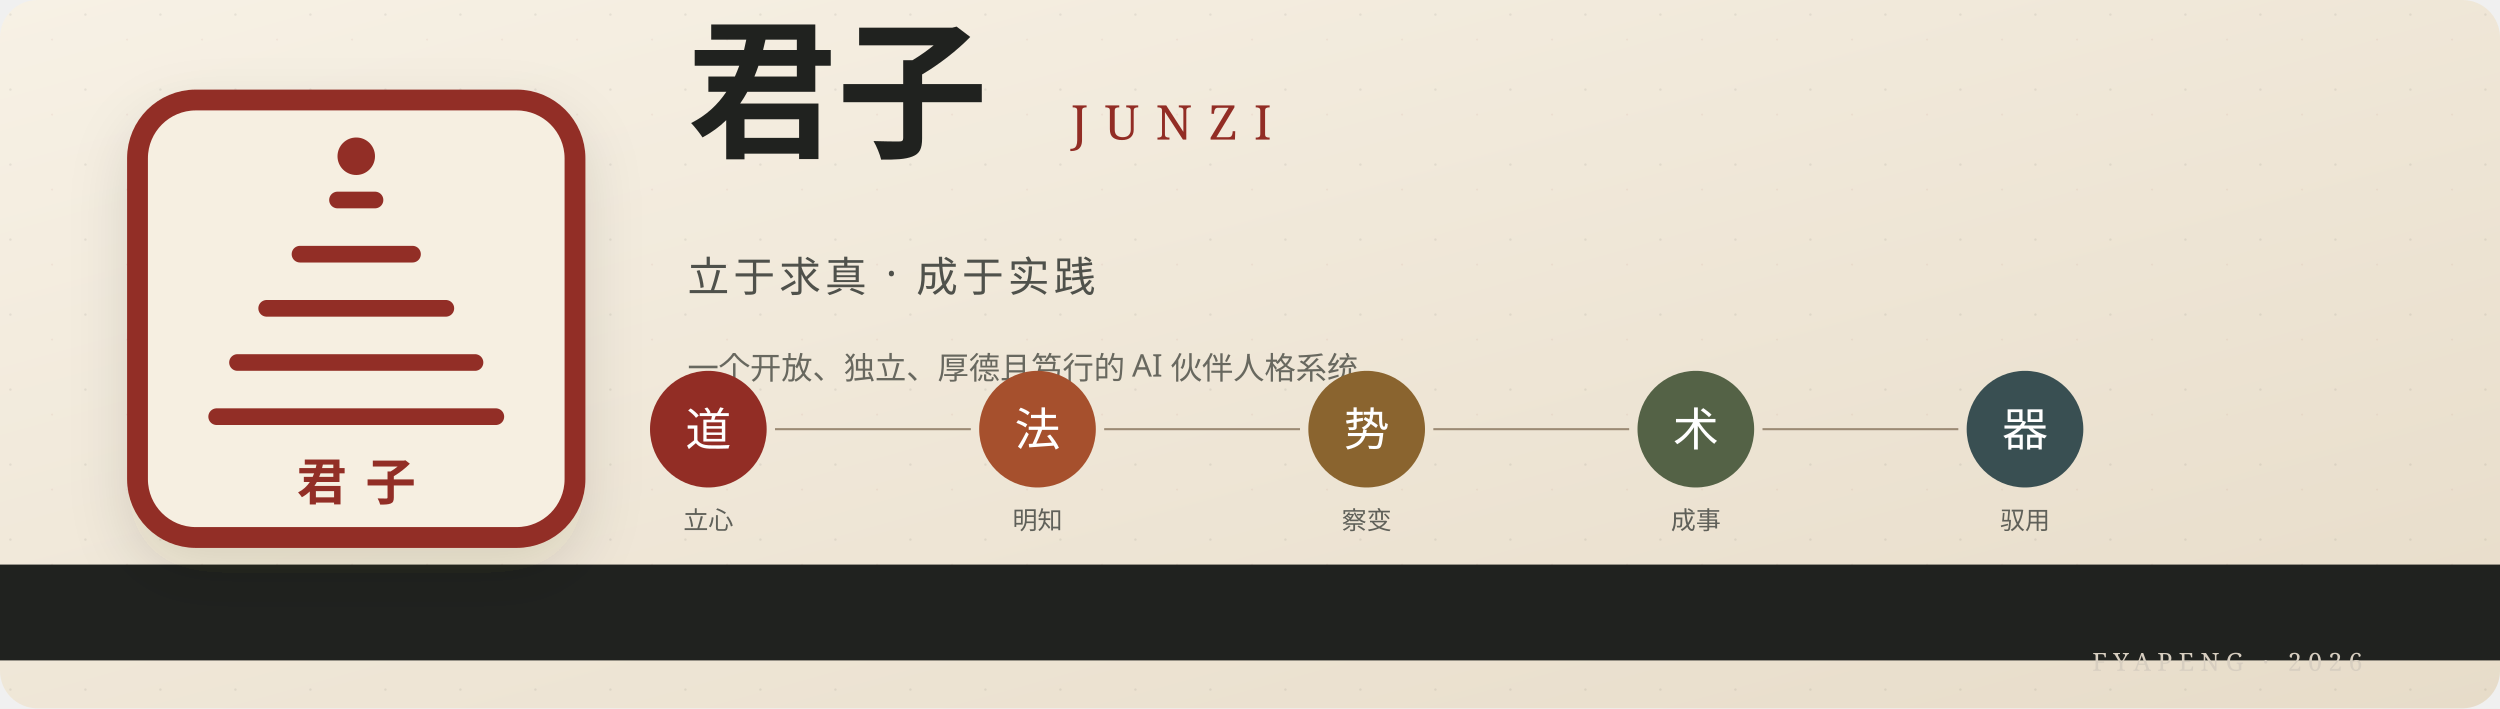
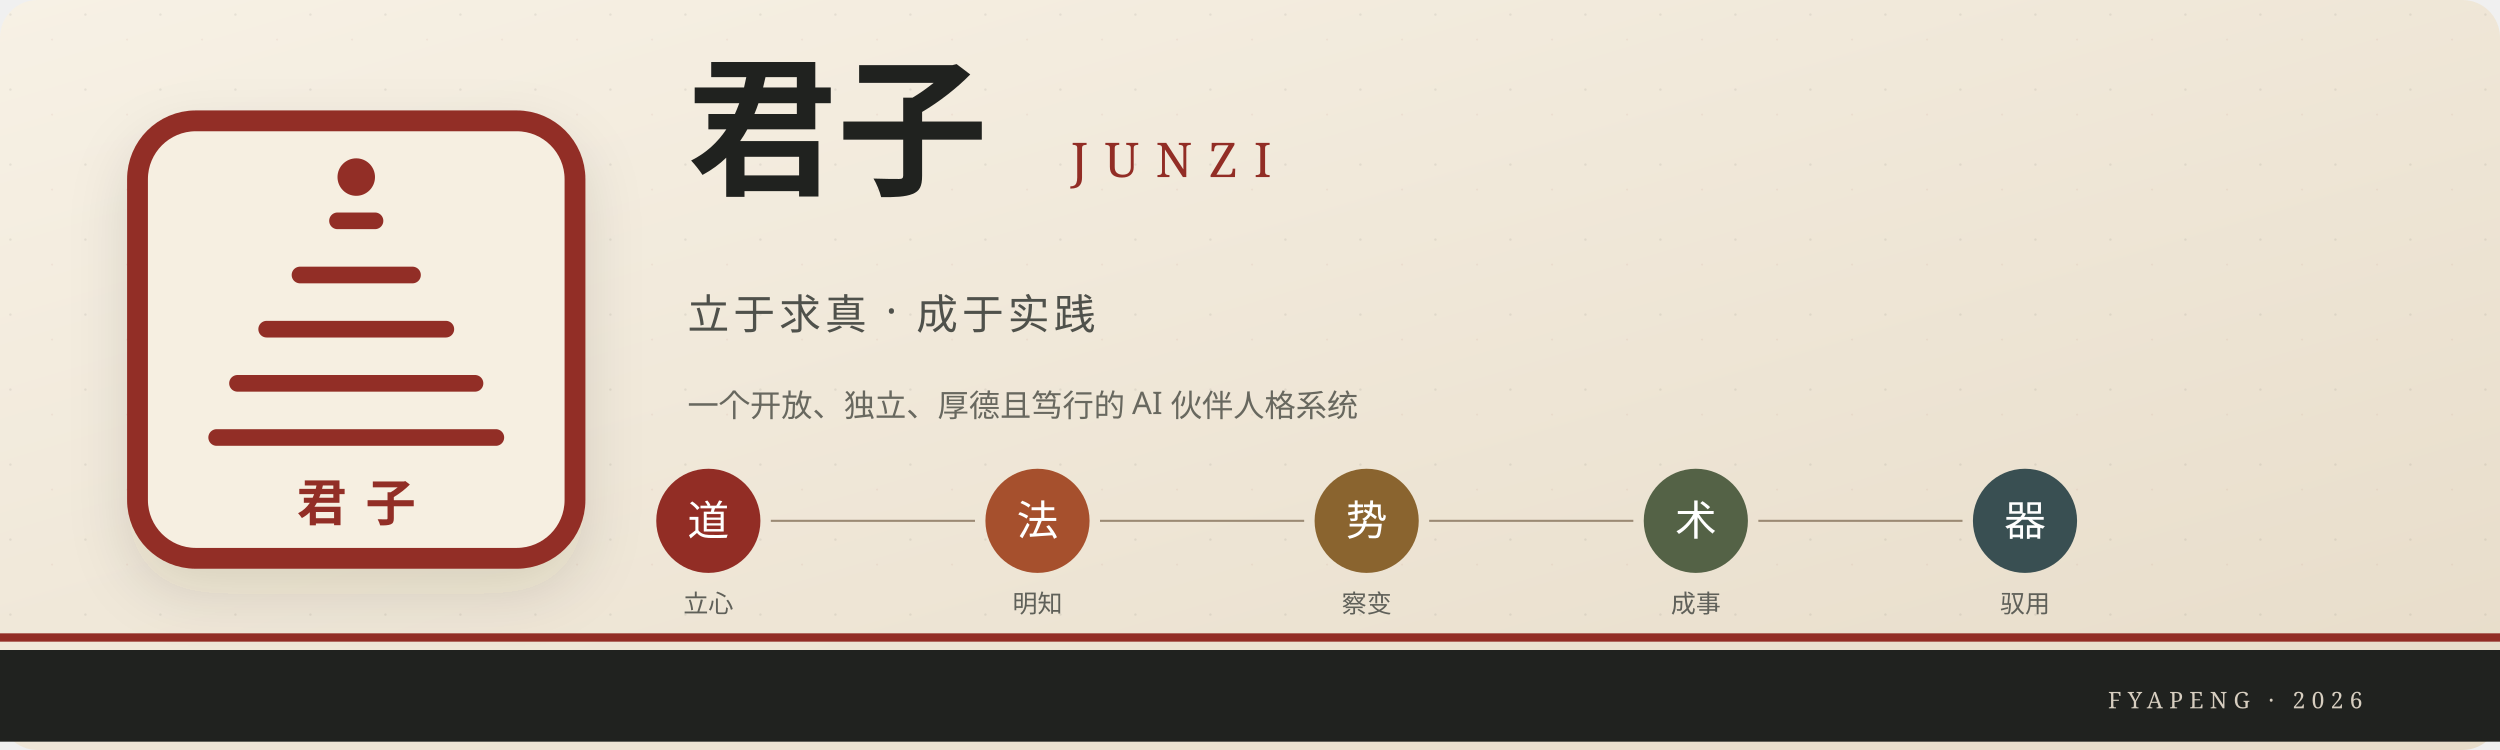
- <svg xmlns="http://www.w3.org/2000/svg" viewBox="0 0 1200 340" role="img" aria-labelledby="title desc">
+ <svg xmlns="http://www.w3.org/2000/svg" viewBox="0 0 1200 360" role="img" aria-labelledby="title desc">
  <defs>
    <linearGradient id="paper" x1="0" x2="1" y1="0" y2="1">
      <stop stop-color="#f7f1e5" />
      <stop offset="1" stop-color="#e7dcc9" />
    </linearGradient>
    <filter id="shadow" x="-20%" y="-20%" width="140%" height="140%">
      <feDropShadow dx="0" dy="12" stdDeviation="14" flood-color="#3f2b20" flood-opacity=".12" />
    </filter>
    <pattern id="grain" width="36" height="36" patternUnits="userSpaceOnUse">
      <circle cx="5" cy="7" r=".6" fill="#2b2d29" opacity=".08" />
      <circle cx="25" cy="19" r=".5" fill="#922d25" opacity=".06" />
    </pattern>
  </defs>
-   <rect width="1200" height="340" rx="18" fill="url(#paper)" />
-   <rect width="1200" height="340" rx="18" fill="url(#grain)" />
-   <path d="M0 284H1200" stroke="#922d25" stroke-width="5" />
-   <path d="M0 294H1200" stroke="#20221f" stroke-width="46" />
-   <g transform="translate(66 48)" filter="url(#shadow)">
+   <rect width="1200" height="360" rx="18" fill="url(#paper)" />
+   <rect width="1200" height="360" rx="18" fill="url(#grain)" />
+   <path d="M0 306H1200" stroke="#922d25" stroke-width="4" />
+   <path d="M0 312H1200V356H0Z" fill="#20221f" />
+   <g transform="translate(66 58)" filter="url(#shadow)">
    <rect width="210" height="210" rx="28" fill="#f6efe1" stroke="#922d25" stroke-width="10" />
    <path d="M38 152h134M48 126h114M62 100h86M78 74h54M96 48h18" fill="none" stroke="#922d25" stroke-width="8" stroke-linecap="round" />
    <circle cx="105" cy="27" r="9" fill="#922d25" />
    <text x="105" y="192" text-anchor="middle" fill="#922d25" font-family="serif" font-size="24" font-weight="700" letter-spacing="9">君子</text>
  </g>
-   <g transform="translate(330 70)">
+   <g transform="translate(330 88)">
    <text fill="#20221f" font-family="serif" font-size="72" font-weight="700">君子</text>
    <text x="184" y="-3" fill="#922d25" font-family="serif" font-size="23" letter-spacing="8">JUNZI</text>
    <text y="70" fill="#4f514b" font-family="sans-serif" font-size="20" letter-spacing="2">立于求真 · 成于实践</text>
    <text y="112" fill="#68685f" font-family="sans-serif" font-size="15">一个开放、独立、厚德且笃行的 AI 伙伴人格系统</text>
  </g>
-   <g transform="translate(340 206)" font-family="serif" text-anchor="middle">
+   <g transform="translate(340 250)" font-family="serif" text-anchor="middle">
    <g transform="translate(0 0)">
-       <circle r="28" fill="#922d25" />
-       <text y="8" fill="#fff" font-size="22">道</text>
-       <text y="48" fill="#5f6059" font-size="12">立心</text>
+       <circle r="25" fill="#922d25" />
+       <text y="7" fill="#fff" font-size="20">道</text>
+       <text y="44" fill="#5f6059" font-size="12">立心</text>
    </g>
-     <path d="M32 0H126" stroke="#9b8a74" stroke-width="1" />
+     <path d="M30 0H128" stroke="#9b8a74" stroke-width="1" />
    <g transform="translate(158 0)">
-       <circle r="28" fill="#a6502d" />
-       <text y="8" fill="#fff" font-size="22">法</text>
-       <text y="48" fill="#5f6059" font-size="12">明知</text>
+       <circle r="25" fill="#a6502d" />
+       <text y="7" fill="#fff" font-size="20">法</text>
+       <text y="44" fill="#5f6059" font-size="12">明知</text>
    </g>
-     <path d="M190 0H284" stroke="#9b8a74" stroke-width="1" />
+     <path d="M188 0H286" stroke="#9b8a74" stroke-width="1" />
    <g transform="translate(316 0)">
-       <circle r="28" fill="#8a642f" />
-       <text y="8" fill="#fff" font-size="22">势</text>
-       <text y="48" fill="#5f6059" font-size="12">察变</text>
+       <circle r="25" fill="#8a642f" />
+       <text y="7" fill="#fff" font-size="20">势</text>
+       <text y="44" fill="#5f6059" font-size="12">察变</text>
    </g>
-     <path d="M348 0H442" stroke="#9b8a74" stroke-width="1" />
+     <path d="M346 0H444" stroke="#9b8a74" stroke-width="1" />
    <g transform="translate(474 0)">
-       <circle r="28" fill="#546246" />
-       <text y="8" fill="#fff" font-size="22">术</text>
-       <text y="48" fill="#5f6059" font-size="12">成事</text>
+       <circle r="25" fill="#546246" />
+       <text y="7" fill="#fff" font-size="20">术</text>
+       <text y="44" fill="#5f6059" font-size="12">成事</text>
    </g>
-     <path d="M506 0H600" stroke="#9b8a74" stroke-width="1" />
+     <path d="M504 0H602" stroke="#9b8a74" stroke-width="1" />
    <g transform="translate(632 0)">
-       <circle r="28" fill="#394f52" />
-       <text y="8" fill="#fff" font-size="22">器</text>
-       <text y="48" fill="#5f6059" font-size="12">驭用</text>
+       <circle r="25" fill="#394f52" />
+       <text y="7" fill="#fff" font-size="20">器</text>
+       <text y="44" fill="#5f6059" font-size="12">驭用</text>
    </g>
  </g>
-   <text x="1134" y="322" text-anchor="end" fill="#d7cec0" font-family="serif" font-size="12" letter-spacing="3">FYAPENG · 2026</text>
+   <text x="1134" y="340" text-anchor="end" fill="#d7cec0" font-family="serif" font-size="11" letter-spacing="3">FYAPENG · 2026</text>
</svg>
